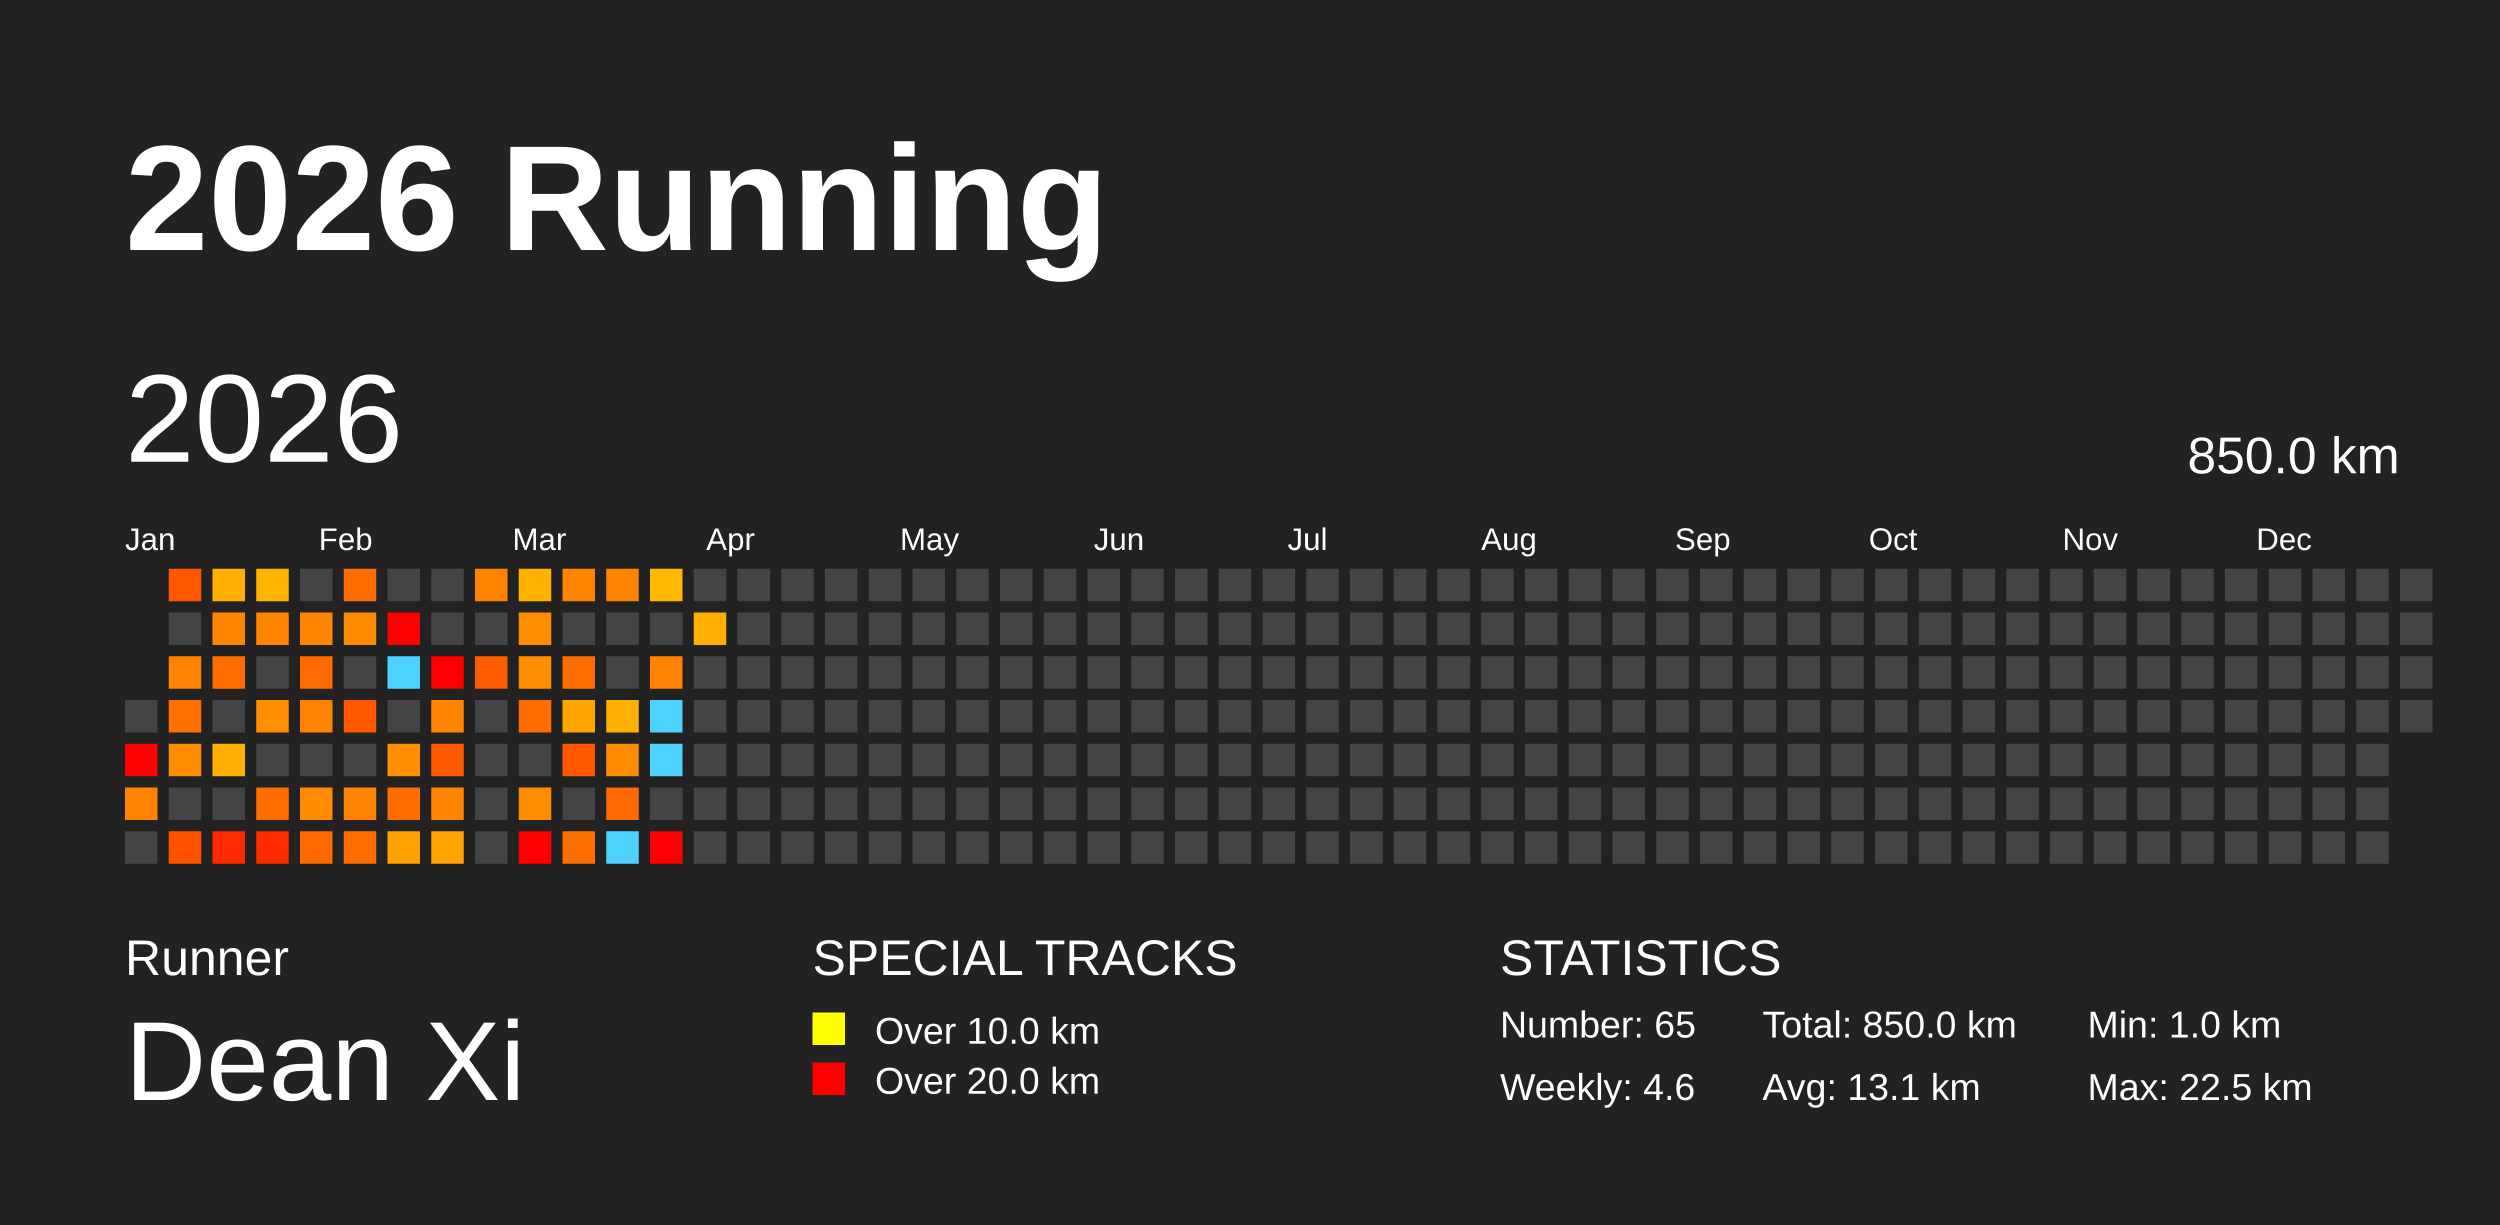
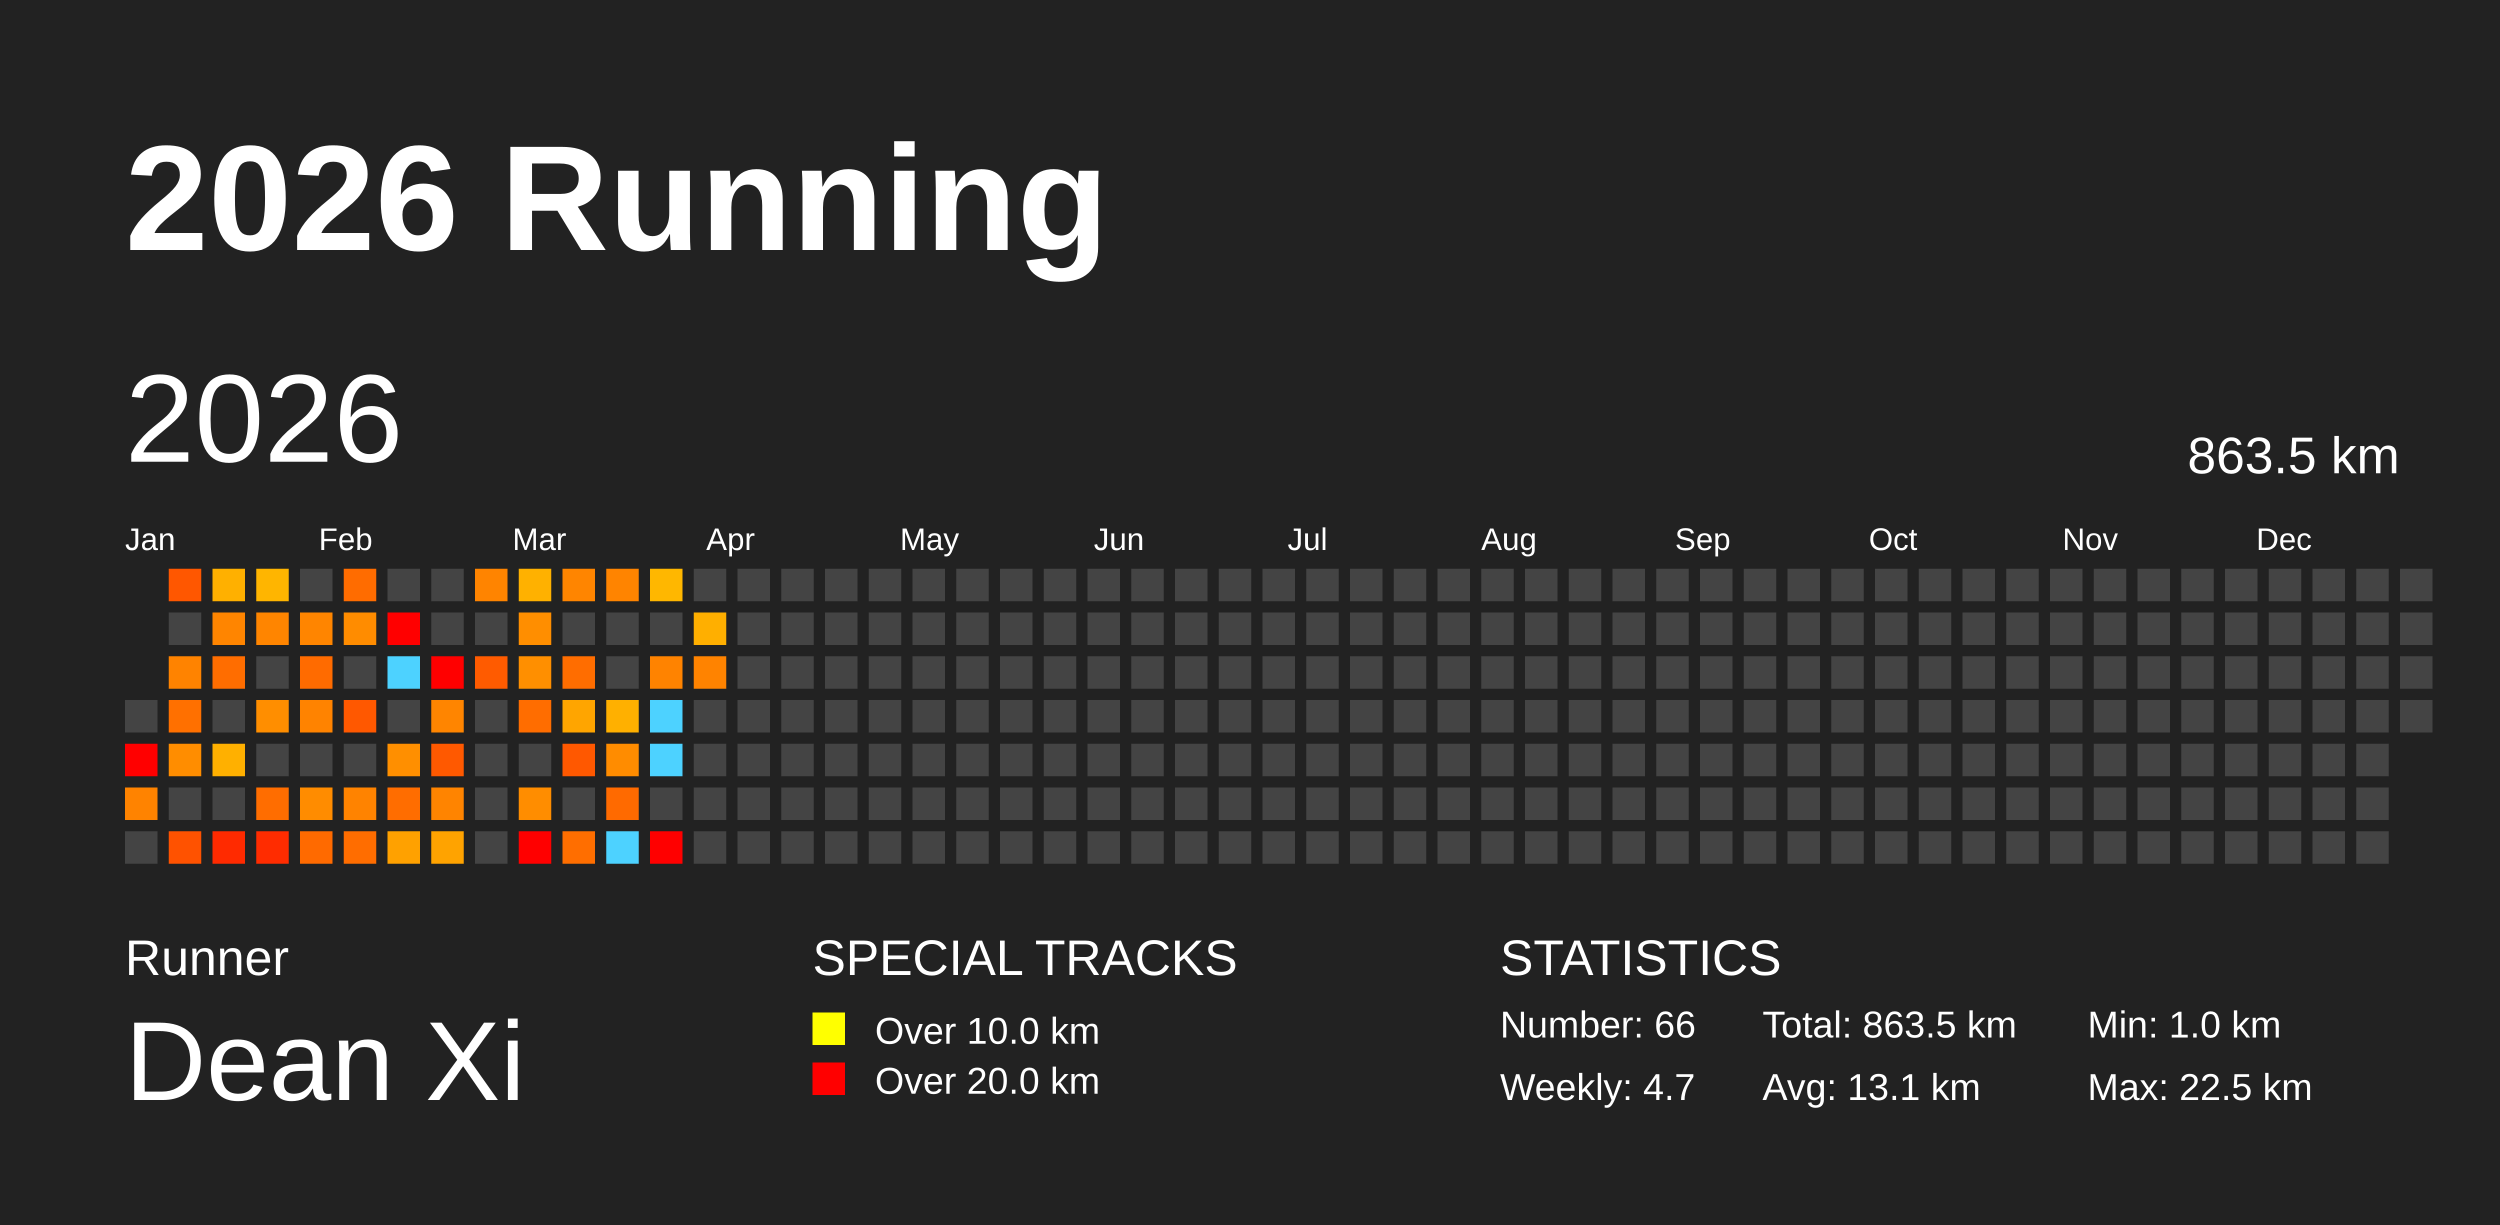
<svg xmlns="http://www.w3.org/2000/svg" baseProfile="full" height="98mm" version="1.1" viewBox="0,0,200,98" width="200mm">
  <defs />
  <rect fill="#222222" height="98" width="200" x="0" y="0" />
  <text fill="#FFFFFF" style="font-size:12px; font-family:Arial; font-weight:bold;" x="10" y="20">2026 Running</text>
  <text fill="#FFFFFF" style="font-size:4px; font-family:Arial" x="10" y="78">Runner</text>
  <text fill="#FFFFFF" style="font-size:9px; font-family:Arial" x="10" y="88">Dean Xi</text>
  <text fill="#FFFFFF" style="font-size:4px; font-family:Arial" x="65" y="78">SPECIAL TRACKS</text>
  <rect fill="yellow" height="2.6" width="2.6" x="65" y="81" />
  <text fill="#FFFFFF" style="font-size:3px; font-family:Arial" x="70" y="83.5">Over 10.0 km</text>
  <rect fill="red" height="2.6" width="2.6" x="65" y="85" />
  <text fill="#FFFFFF" style="font-size:3px; font-family:Arial" x="70" y="87.5">Over 20.0 km</text>
  <text fill="#FFFFFF" style="font-size:4px; font-family:Arial" x="120" y="78">STATISTICS</text>
-   <text fill="#FFFFFF" style="font-size:3px; font-family:Arial" x="120" y="83">Number: 65</text>
-   <text fill="#FFFFFF" style="font-size:3px; font-family:Arial" x="120" y="88">Weekly: 4.6</text>
-   <text fill="#FFFFFF" style="font-size:3px; font-family:Arial" x="141" y="83">Total: 850.0 km</text>
+   <text fill="#FFFFFF" style="font-size:3px; font-family:Arial" x="120" y="83">Number: 66</text>
+   <text fill="#FFFFFF" style="font-size:3px; font-family:Arial" x="120" y="88">Weekly: 4.7</text>
+   <text fill="#FFFFFF" style="font-size:3px; font-family:Arial" x="141" y="83">Total: 863.5 km</text>
  <text fill="#FFFFFF" style="font-size:3px; font-family:Arial" x="141" y="88">Avg: 13.1 km</text>
  <text fill="#FFFFFF" style="font-size:3px; font-family:Arial" x="167" y="83">Min: 1.0 km</text>
  <text fill="#FFFFFF" style="font-size:3px; font-family:Arial" x="167" y="88">Max: 22.5 km</text>
  <text dominant-baseline="hanging" fill="#FFFFFF" style="font-size:10.0px; font-family:Arial;" x="10" y="30">2026</text>
-   <text dominant-baseline="hanging" fill="#FFFFFF" style="font-size:4.125px; font-family:Arial;" x="175" y="35">850.0 km</text>
+   <text dominant-baseline="hanging" fill="#FFFFFF" style="font-size:4.125px; font-family:Arial;" x="175" y="35">863.5 km</text>
  <text fill="#FFFFFF" style="font-size:2.5px; font-family:Arial" x="10.0" y="44">Jan</text>
  <text fill="#FFFFFF" style="font-size:2.5px; font-family:Arial" x="25.5" y="44">Feb</text>
  <text fill="#FFFFFF" style="font-size:2.5px; font-family:Arial" x="41.0" y="44">Mar</text>
  <text fill="#FFFFFF" style="font-size:2.5px; font-family:Arial" x="56.5" y="44">Apr</text>
  <text fill="#FFFFFF" style="font-size:2.5px; font-family:Arial" x="72.0" y="44">May</text>
  <text fill="#FFFFFF" style="font-size:2.5px; font-family:Arial" x="87.5" y="44">Jun</text>
  <text fill="#FFFFFF" style="font-size:2.5px; font-family:Arial" x="103.0" y="44">Jul</text>
  <text fill="#FFFFFF" style="font-size:2.5px; font-family:Arial" x="118.5" y="44">Aug</text>
  <text fill="#FFFFFF" style="font-size:2.5px; font-family:Arial" x="134.0" y="44">Sep</text>
  <text fill="#FFFFFF" style="font-size:2.5px; font-family:Arial" x="149.5" y="44">Oct</text>
  <text fill="#FFFFFF" style="font-size:2.5px; font-family:Arial" x="165.0" y="44">Nov</text>
  <text fill="#FFFFFF" style="font-size:2.5px; font-family:Arial" x="180.5" y="44">Dec</text>
  <rect fill="#444444" height="2.6" width="2.6" x="10.0" y="56.0" />
  <rect fill="red" height="2.6" width="2.6" x="10.0" y="59.5" />
  <rect fill="#ff8300" height="2.6" width="2.6" x="10.0" y="63.0" />
  <rect fill="#444444" height="2.6" width="2.6" x="10.0" y="66.5" />
  <rect fill="#ff5700" height="2.6" width="2.6" x="13.5" y="45.5" />
  <rect fill="#444444" height="2.6" width="2.6" x="13.5" y="49.0" />
  <rect fill="#ff8300" height="2.6" width="2.6" x="13.5" y="52.5" />
  <rect fill="#ff7000" height="2.6" width="2.6" x="13.5" y="56.0" />
  <rect fill="#ff8d00" height="2.6" width="2.6" x="13.5" y="59.5" />
  <rect fill="#444444" height="2.6" width="2.6" x="13.5" y="63.0" />
  <rect fill="#ff5200" height="2.6" width="2.6" x="13.5" y="66.5" />
  <rect fill="#ffb000" height="2.6" width="2.6" x="17.0" y="45.5" />
  <rect fill="#ff8500" height="2.6" width="2.6" x="17.0" y="49.0" />
  <rect fill="#ff6d00" height="2.6" width="2.6" x="17.0" y="52.5" />
  <rect fill="#444444" height="2.6" width="2.6" x="17.0" y="56.0" />
  <rect fill="#ffb000" height="2.6" width="2.6" x="17.0" y="59.5" />
  <rect fill="#444444" height="2.6" width="2.6" x="17.0" y="63.0" />
  <rect fill="#ff2a00" height="2.6" width="2.6" x="17.0" y="66.5" />
  <rect fill="#ffb500" height="2.6" width="2.6" x="20.5" y="45.5" />
  <rect fill="#ff8500" height="2.6" width="2.6" x="20.5" y="49.0" />
  <rect fill="#444444" height="2.6" width="2.6" x="20.5" y="52.5" />
  <rect fill="#ff8e00" height="2.6" width="2.6" x="20.5" y="56.0" />
  <rect fill="#444444" height="2.6" width="2.6" x="20.5" y="59.5" />
  <rect fill="#ff6d00" height="2.6" width="2.6" x="20.5" y="63.0" />
  <rect fill="#ff2c00" height="2.6" width="2.6" x="20.5" y="66.5" />
  <rect fill="#444444" height="2.6" width="2.6" x="24.0" y="45.5" />
  <rect fill="#ff8500" height="2.6" width="2.6" x="24.0" y="49.0" />
  <rect fill="#ff6b00" height="2.6" width="2.6" x="24.0" y="52.5" />
  <rect fill="#ff8300" height="2.6" width="2.6" x="24.0" y="56.0" />
  <rect fill="#444444" height="2.6" width="2.6" x="24.0" y="59.5" />
  <rect fill="#ff8c00" height="2.6" width="2.6" x="24.0" y="63.0" />
  <rect fill="#ff6a00" height="2.6" width="2.6" x="24.0" y="66.5" />
  <rect fill="#ff6c00" height="2.6" width="2.6" x="27.5" y="45.5" />
  <rect fill="#ff8c00" height="2.6" width="2.6" x="27.5" y="49.0" />
  <rect fill="#444444" height="2.6" width="2.6" x="27.5" y="52.5" />
  <rect fill="#ff5800" height="2.6" width="2.6" x="27.5" y="56.0" />
  <rect fill="#444444" height="2.6" width="2.6" x="27.5" y="59.5" />
  <rect fill="#ff8300" height="2.6" width="2.6" x="27.5" y="63.0" />
  <rect fill="#ff6d00" height="2.6" width="2.6" x="27.5" y="66.5" />
  <rect fill="#444444" height="2.6" width="2.6" x="31.0" y="45.5" />
  <rect fill="red" height="2.6" width="2.6" x="31.0" y="49.0" />
  <rect fill="#4dd2ff" height="2.6" width="2.6" x="31.0" y="52.5" />
  <rect fill="#444444" height="2.6" width="2.6" x="31.0" y="56.0" />
  <rect fill="#ff8f00" height="2.6" width="2.6" x="31.0" y="59.5" />
  <rect fill="#ff6d00" height="2.6" width="2.6" x="31.0" y="63.0" />
  <rect fill="#ffa100" height="2.6" width="2.6" x="31.0" y="66.5" />
  <rect fill="#444444" height="2.6" width="2.6" x="34.5" y="45.5" />
  <rect fill="#444444" height="2.6" width="2.6" x="34.5" y="49.0" />
  <rect fill="red" height="2.6" width="2.6" x="34.5" y="52.5" />
  <rect fill="#ff8500" height="2.6" width="2.6" x="34.5" y="56.0" />
  <rect fill="#ff5900" height="2.6" width="2.6" x="34.5" y="59.5" />
  <rect fill="#ff8400" height="2.6" width="2.6" x="34.5" y="63.0" />
  <rect fill="#ffa300" height="2.6" width="2.6" x="34.5" y="66.5" />
  <rect fill="#ff8400" height="2.6" width="2.6" x="38.0" y="45.5" />
  <rect fill="#444444" height="2.6" width="2.6" x="38.0" y="49.0" />
  <rect fill="#ff5b00" height="2.6" width="2.6" x="38.0" y="52.5" />
  <rect fill="#444444" height="2.6" width="2.6" x="38.0" y="56.0" />
  <rect fill="#444444" height="2.6" width="2.6" x="38.0" y="59.5" />
  <rect fill="#444444" height="2.6" width="2.6" x="38.0" y="63.0" />
  <rect fill="#444444" height="2.6" width="2.6" x="38.0" y="66.5" />
  <rect fill="#ffb100" height="2.6" width="2.6" x="41.5" y="45.5" />
  <rect fill="#ff8e00" height="2.6" width="2.6" x="41.5" y="49.0" />
  <rect fill="#ff8f00" height="2.6" width="2.6" x="41.5" y="52.5" />
  <rect fill="#ff6d00" height="2.6" width="2.6" x="41.5" y="56.0" />
  <rect fill="#444444" height="2.6" width="2.6" x="41.5" y="59.5" />
  <rect fill="#ff8d00" height="2.6" width="2.6" x="41.5" y="63.0" />
  <rect fill="red" height="2.6" width="2.6" x="41.5" y="66.5" />
  <rect fill="#ff8500" height="2.6" width="2.6" x="45.0" y="45.5" />
  <rect fill="#444444" height="2.6" width="2.6" x="45.0" y="49.0" />
  <rect fill="#ff6d00" height="2.6" width="2.6" x="45.0" y="52.5" />
  <rect fill="#ffa500" height="2.6" width="2.6" x="45.0" y="56.0" />
  <rect fill="#ff5800" height="2.6" width="2.6" x="45.0" y="59.5" />
  <rect fill="#444444" height="2.6" width="2.6" x="45.0" y="63.0" />
  <rect fill="#ff6e00" height="2.6" width="2.6" x="45.0" y="66.5" />
  <rect fill="#ff8400" height="2.6" width="2.6" x="48.5" y="45.5" />
  <rect fill="#444444" height="2.6" width="2.6" x="48.5" y="49.0" />
  <rect fill="#444444" height="2.6" width="2.6" x="48.5" y="52.5" />
  <rect fill="#ffb000" height="2.6" width="2.6" x="48.5" y="56.0" />
  <rect fill="#ff8c00" height="2.6" width="2.6" x="48.5" y="59.5" />
  <rect fill="#ff6a00" height="2.6" width="2.6" x="48.5" y="63.0" />
  <rect fill="#4dd2ff" height="2.6" width="2.6" x="48.5" y="66.5" />
  <rect fill="#ffb700" height="2.6" width="2.6" x="52.0" y="45.5" />
  <rect fill="#444444" height="2.6" width="2.6" x="52.0" y="49.0" />
  <rect fill="#ff8300" height="2.6" width="2.6" x="52.0" y="52.5" />
  <rect fill="#4dd2ff" height="2.6" width="2.6" x="52.0" y="56.0" />
  <rect fill="#4dd2ff" height="2.6" width="2.6" x="52.0" y="59.5" />
  <rect fill="#444444" height="2.6" width="2.6" x="52.0" y="63.0" />
  <rect fill="red" height="2.6" width="2.6" x="52.0" y="66.5" />
  <rect fill="#444444" height="2.6" width="2.6" x="55.5" y="45.5" />
  <rect fill="#ffaf00" height="2.6" width="2.6" x="55.5" y="49.0" />
-   <rect fill="#444444" height="2.6" width="2.6" x="55.5" y="52.5" />
+   <rect fill="#ff8300" height="2.6" width="2.6" x="55.5" y="52.5" />
  <rect fill="#444444" height="2.6" width="2.6" x="55.5" y="56.0" />
  <rect fill="#444444" height="2.6" width="2.6" x="55.5" y="59.5" />
  <rect fill="#444444" height="2.6" width="2.6" x="55.5" y="63.0" />
  <rect fill="#444444" height="2.6" width="2.6" x="55.5" y="66.5" />
  <rect fill="#444444" height="2.6" width="2.6" x="59.0" y="45.5" />
  <rect fill="#444444" height="2.6" width="2.6" x="59.0" y="49.0" />
  <rect fill="#444444" height="2.6" width="2.6" x="59.0" y="52.5" />
  <rect fill="#444444" height="2.6" width="2.6" x="59.0" y="56.0" />
  <rect fill="#444444" height="2.6" width="2.6" x="59.0" y="59.5" />
  <rect fill="#444444" height="2.6" width="2.6" x="59.0" y="63.0" />
  <rect fill="#444444" height="2.6" width="2.6" x="59.0" y="66.5" />
  <rect fill="#444444" height="2.6" width="2.6" x="62.5" y="45.5" />
  <rect fill="#444444" height="2.6" width="2.6" x="62.5" y="49.0" />
  <rect fill="#444444" height="2.6" width="2.6" x="62.5" y="52.5" />
  <rect fill="#444444" height="2.6" width="2.6" x="62.5" y="56.0" />
  <rect fill="#444444" height="2.6" width="2.6" x="62.5" y="59.5" />
  <rect fill="#444444" height="2.6" width="2.6" x="62.5" y="63.0" />
  <rect fill="#444444" height="2.6" width="2.6" x="62.5" y="66.5" />
  <rect fill="#444444" height="2.6" width="2.6" x="66.0" y="45.5" />
  <rect fill="#444444" height="2.6" width="2.6" x="66.0" y="49.0" />
  <rect fill="#444444" height="2.6" width="2.6" x="66.0" y="52.5" />
  <rect fill="#444444" height="2.6" width="2.6" x="66.0" y="56.0" />
  <rect fill="#444444" height="2.6" width="2.6" x="66.0" y="59.5" />
  <rect fill="#444444" height="2.6" width="2.6" x="66.0" y="63.0" />
  <rect fill="#444444" height="2.6" width="2.6" x="66.0" y="66.5" />
  <rect fill="#444444" height="2.6" width="2.6" x="69.5" y="45.5" />
  <rect fill="#444444" height="2.6" width="2.6" x="69.5" y="49.0" />
  <rect fill="#444444" height="2.6" width="2.6" x="69.5" y="52.5" />
  <rect fill="#444444" height="2.6" width="2.6" x="69.5" y="56.0" />
  <rect fill="#444444" height="2.6" width="2.6" x="69.5" y="59.5" />
  <rect fill="#444444" height="2.6" width="2.6" x="69.5" y="63.0" />
  <rect fill="#444444" height="2.6" width="2.6" x="69.5" y="66.5" />
  <rect fill="#444444" height="2.6" width="2.6" x="73.0" y="45.5" />
  <rect fill="#444444" height="2.6" width="2.6" x="73.0" y="49.0" />
  <rect fill="#444444" height="2.6" width="2.6" x="73.0" y="52.5" />
  <rect fill="#444444" height="2.6" width="2.6" x="73.0" y="56.0" />
  <rect fill="#444444" height="2.6" width="2.6" x="73.0" y="59.5" />
  <rect fill="#444444" height="2.6" width="2.6" x="73.0" y="63.0" />
  <rect fill="#444444" height="2.6" width="2.6" x="73.0" y="66.5" />
  <rect fill="#444444" height="2.6" width="2.6" x="76.5" y="45.5" />
  <rect fill="#444444" height="2.6" width="2.6" x="76.5" y="49.0" />
  <rect fill="#444444" height="2.6" width="2.6" x="76.5" y="52.5" />
  <rect fill="#444444" height="2.6" width="2.6" x="76.5" y="56.0" />
  <rect fill="#444444" height="2.6" width="2.6" x="76.5" y="59.5" />
  <rect fill="#444444" height="2.6" width="2.6" x="76.5" y="63.0" />
  <rect fill="#444444" height="2.6" width="2.6" x="76.5" y="66.5" />
  <rect fill="#444444" height="2.6" width="2.6" x="80.0" y="45.5" />
  <rect fill="#444444" height="2.6" width="2.6" x="80.0" y="49.0" />
  <rect fill="#444444" height="2.6" width="2.6" x="80.0" y="52.5" />
  <rect fill="#444444" height="2.6" width="2.6" x="80.0" y="56.0" />
  <rect fill="#444444" height="2.6" width="2.6" x="80.0" y="59.5" />
  <rect fill="#444444" height="2.6" width="2.6" x="80.0" y="63.0" />
  <rect fill="#444444" height="2.6" width="2.6" x="80.0" y="66.5" />
  <rect fill="#444444" height="2.6" width="2.6" x="83.5" y="45.5" />
  <rect fill="#444444" height="2.6" width="2.6" x="83.5" y="49.0" />
  <rect fill="#444444" height="2.6" width="2.6" x="83.5" y="52.5" />
  <rect fill="#444444" height="2.6" width="2.6" x="83.5" y="56.0" />
  <rect fill="#444444" height="2.6" width="2.6" x="83.5" y="59.5" />
  <rect fill="#444444" height="2.6" width="2.6" x="83.5" y="63.0" />
  <rect fill="#444444" height="2.6" width="2.6" x="83.5" y="66.5" />
  <rect fill="#444444" height="2.6" width="2.6" x="87.0" y="45.5" />
  <rect fill="#444444" height="2.6" width="2.6" x="87.0" y="49.0" />
  <rect fill="#444444" height="2.6" width="2.6" x="87.0" y="52.5" />
  <rect fill="#444444" height="2.6" width="2.6" x="87.0" y="56.0" />
  <rect fill="#444444" height="2.6" width="2.6" x="87.0" y="59.5" />
  <rect fill="#444444" height="2.6" width="2.6" x="87.0" y="63.0" />
  <rect fill="#444444" height="2.6" width="2.6" x="87.0" y="66.5" />
  <rect fill="#444444" height="2.6" width="2.6" x="90.5" y="45.5" />
  <rect fill="#444444" height="2.6" width="2.6" x="90.5" y="49.0" />
  <rect fill="#444444" height="2.6" width="2.6" x="90.5" y="52.5" />
  <rect fill="#444444" height="2.6" width="2.6" x="90.5" y="56.0" />
  <rect fill="#444444" height="2.6" width="2.6" x="90.5" y="59.5" />
  <rect fill="#444444" height="2.6" width="2.6" x="90.5" y="63.0" />
  <rect fill="#444444" height="2.6" width="2.6" x="90.5" y="66.5" />
  <rect fill="#444444" height="2.6" width="2.6" x="94.0" y="45.5" />
  <rect fill="#444444" height="2.6" width="2.6" x="94.0" y="49.0" />
  <rect fill="#444444" height="2.6" width="2.6" x="94.0" y="52.5" />
  <rect fill="#444444" height="2.6" width="2.6" x="94.0" y="56.0" />
  <rect fill="#444444" height="2.6" width="2.6" x="94.0" y="59.5" />
  <rect fill="#444444" height="2.6" width="2.6" x="94.0" y="63.0" />
  <rect fill="#444444" height="2.6" width="2.6" x="94.0" y="66.5" />
  <rect fill="#444444" height="2.6" width="2.6" x="97.5" y="45.5" />
  <rect fill="#444444" height="2.6" width="2.6" x="97.5" y="49.0" />
  <rect fill="#444444" height="2.6" width="2.6" x="97.5" y="52.5" />
  <rect fill="#444444" height="2.6" width="2.6" x="97.5" y="56.0" />
  <rect fill="#444444" height="2.6" width="2.6" x="97.5" y="59.5" />
  <rect fill="#444444" height="2.6" width="2.6" x="97.5" y="63.0" />
  <rect fill="#444444" height="2.6" width="2.6" x="97.5" y="66.5" />
  <rect fill="#444444" height="2.6" width="2.6" x="101.0" y="45.5" />
  <rect fill="#444444" height="2.6" width="2.6" x="101.0" y="49.0" />
  <rect fill="#444444" height="2.6" width="2.6" x="101.0" y="52.5" />
  <rect fill="#444444" height="2.6" width="2.6" x="101.0" y="56.0" />
  <rect fill="#444444" height="2.6" width="2.6" x="101.0" y="59.5" />
  <rect fill="#444444" height="2.6" width="2.6" x="101.0" y="63.0" />
  <rect fill="#444444" height="2.6" width="2.6" x="101.0" y="66.5" />
  <rect fill="#444444" height="2.6" width="2.6" x="104.5" y="45.5" />
  <rect fill="#444444" height="2.6" width="2.6" x="104.5" y="49.0" />
  <rect fill="#444444" height="2.6" width="2.6" x="104.5" y="52.5" />
  <rect fill="#444444" height="2.6" width="2.6" x="104.5" y="56.0" />
  <rect fill="#444444" height="2.6" width="2.6" x="104.5" y="59.5" />
  <rect fill="#444444" height="2.6" width="2.6" x="104.5" y="63.0" />
  <rect fill="#444444" height="2.6" width="2.6" x="104.5" y="66.5" />
  <rect fill="#444444" height="2.6" width="2.6" x="108.0" y="45.5" />
  <rect fill="#444444" height="2.6" width="2.6" x="108.0" y="49.0" />
  <rect fill="#444444" height="2.6" width="2.6" x="108.0" y="52.5" />
  <rect fill="#444444" height="2.6" width="2.6" x="108.0" y="56.0" />
  <rect fill="#444444" height="2.6" width="2.6" x="108.0" y="59.5" />
  <rect fill="#444444" height="2.6" width="2.6" x="108.0" y="63.0" />
  <rect fill="#444444" height="2.6" width="2.6" x="108.0" y="66.5" />
  <rect fill="#444444" height="2.6" width="2.6" x="111.5" y="45.5" />
  <rect fill="#444444" height="2.6" width="2.6" x="111.5" y="49.0" />
  <rect fill="#444444" height="2.6" width="2.6" x="111.5" y="52.5" />
  <rect fill="#444444" height="2.6" width="2.6" x="111.5" y="56.0" />
  <rect fill="#444444" height="2.6" width="2.6" x="111.5" y="59.5" />
  <rect fill="#444444" height="2.6" width="2.6" x="111.5" y="63.0" />
  <rect fill="#444444" height="2.6" width="2.6" x="111.5" y="66.5" />
  <rect fill="#444444" height="2.6" width="2.6" x="115.0" y="45.5" />
  <rect fill="#444444" height="2.6" width="2.6" x="115.0" y="49.0" />
  <rect fill="#444444" height="2.6" width="2.6" x="115.0" y="52.5" />
  <rect fill="#444444" height="2.6" width="2.6" x="115.0" y="56.0" />
  <rect fill="#444444" height="2.6" width="2.6" x="115.0" y="59.5" />
  <rect fill="#444444" height="2.6" width="2.6" x="115.0" y="63.0" />
  <rect fill="#444444" height="2.6" width="2.6" x="115.0" y="66.5" />
  <rect fill="#444444" height="2.6" width="2.6" x="118.5" y="45.5" />
  <rect fill="#444444" height="2.6" width="2.6" x="118.5" y="49.0" />
  <rect fill="#444444" height="2.6" width="2.6" x="118.5" y="52.5" />
  <rect fill="#444444" height="2.6" width="2.6" x="118.5" y="56.0" />
  <rect fill="#444444" height="2.6" width="2.6" x="118.5" y="59.5" />
  <rect fill="#444444" height="2.6" width="2.6" x="118.5" y="63.0" />
  <rect fill="#444444" height="2.6" width="2.6" x="118.5" y="66.5" />
  <rect fill="#444444" height="2.6" width="2.6" x="122.0" y="45.5" />
  <rect fill="#444444" height="2.6" width="2.6" x="122.0" y="49.0" />
  <rect fill="#444444" height="2.6" width="2.6" x="122.0" y="52.5" />
  <rect fill="#444444" height="2.6" width="2.6" x="122.0" y="56.0" />
  <rect fill="#444444" height="2.6" width="2.6" x="122.0" y="59.5" />
  <rect fill="#444444" height="2.6" width="2.6" x="122.0" y="63.0" />
  <rect fill="#444444" height="2.6" width="2.6" x="122.0" y="66.5" />
  <rect fill="#444444" height="2.6" width="2.6" x="125.5" y="45.5" />
  <rect fill="#444444" height="2.6" width="2.6" x="125.5" y="49.0" />
  <rect fill="#444444" height="2.6" width="2.6" x="125.5" y="52.5" />
  <rect fill="#444444" height="2.6" width="2.6" x="125.5" y="56.0" />
  <rect fill="#444444" height="2.6" width="2.6" x="125.5" y="59.5" />
  <rect fill="#444444" height="2.6" width="2.6" x="125.5" y="63.0" />
  <rect fill="#444444" height="2.6" width="2.6" x="125.5" y="66.5" />
  <rect fill="#444444" height="2.6" width="2.6" x="129.0" y="45.5" />
  <rect fill="#444444" height="2.6" width="2.6" x="129.0" y="49.0" />
  <rect fill="#444444" height="2.6" width="2.6" x="129.0" y="52.5" />
  <rect fill="#444444" height="2.6" width="2.6" x="129.0" y="56.0" />
  <rect fill="#444444" height="2.6" width="2.6" x="129.0" y="59.5" />
  <rect fill="#444444" height="2.6" width="2.6" x="129.0" y="63.0" />
  <rect fill="#444444" height="2.6" width="2.6" x="129.0" y="66.5" />
  <rect fill="#444444" height="2.6" width="2.6" x="132.5" y="45.5" />
  <rect fill="#444444" height="2.6" width="2.6" x="132.5" y="49.0" />
  <rect fill="#444444" height="2.6" width="2.6" x="132.5" y="52.5" />
  <rect fill="#444444" height="2.6" width="2.6" x="132.5" y="56.0" />
  <rect fill="#444444" height="2.6" width="2.6" x="132.5" y="59.5" />
  <rect fill="#444444" height="2.6" width="2.6" x="132.5" y="63.0" />
  <rect fill="#444444" height="2.6" width="2.6" x="132.5" y="66.5" />
  <rect fill="#444444" height="2.6" width="2.6" x="136.0" y="45.5" />
  <rect fill="#444444" height="2.6" width="2.6" x="136.0" y="49.0" />
  <rect fill="#444444" height="2.6" width="2.6" x="136.0" y="52.5" />
  <rect fill="#444444" height="2.6" width="2.6" x="136.0" y="56.0" />
  <rect fill="#444444" height="2.6" width="2.6" x="136.0" y="59.5" />
  <rect fill="#444444" height="2.6" width="2.6" x="136.0" y="63.0" />
  <rect fill="#444444" height="2.6" width="2.6" x="136.0" y="66.5" />
  <rect fill="#444444" height="2.6" width="2.6" x="139.5" y="45.5" />
  <rect fill="#444444" height="2.6" width="2.6" x="139.5" y="49.0" />
  <rect fill="#444444" height="2.6" width="2.6" x="139.5" y="52.5" />
  <rect fill="#444444" height="2.6" width="2.6" x="139.5" y="56.0" />
  <rect fill="#444444" height="2.6" width="2.6" x="139.5" y="59.5" />
  <rect fill="#444444" height="2.6" width="2.6" x="139.5" y="63.0" />
  <rect fill="#444444" height="2.6" width="2.6" x="139.5" y="66.5" />
  <rect fill="#444444" height="2.6" width="2.6" x="143.0" y="45.5" />
  <rect fill="#444444" height="2.6" width="2.6" x="143.0" y="49.0" />
  <rect fill="#444444" height="2.6" width="2.6" x="143.0" y="52.5" />
  <rect fill="#444444" height="2.6" width="2.6" x="143.0" y="56.0" />
  <rect fill="#444444" height="2.6" width="2.6" x="143.0" y="59.5" />
  <rect fill="#444444" height="2.6" width="2.6" x="143.0" y="63.0" />
  <rect fill="#444444" height="2.6" width="2.6" x="143.0" y="66.5" />
  <rect fill="#444444" height="2.6" width="2.6" x="146.5" y="45.5" />
  <rect fill="#444444" height="2.6" width="2.6" x="146.5" y="49.0" />
  <rect fill="#444444" height="2.6" width="2.6" x="146.5" y="52.5" />
  <rect fill="#444444" height="2.6" width="2.6" x="146.5" y="56.0" />
  <rect fill="#444444" height="2.6" width="2.6" x="146.5" y="59.5" />
  <rect fill="#444444" height="2.6" width="2.6" x="146.5" y="63.0" />
  <rect fill="#444444" height="2.6" width="2.6" x="146.5" y="66.5" />
  <rect fill="#444444" height="2.6" width="2.6" x="150.0" y="45.5" />
  <rect fill="#444444" height="2.6" width="2.6" x="150.0" y="49.0" />
  <rect fill="#444444" height="2.6" width="2.6" x="150.0" y="52.5" />
  <rect fill="#444444" height="2.6" width="2.6" x="150.0" y="56.0" />
  <rect fill="#444444" height="2.6" width="2.6" x="150.0" y="59.5" />
  <rect fill="#444444" height="2.6" width="2.6" x="150.0" y="63.0" />
  <rect fill="#444444" height="2.6" width="2.6" x="150.0" y="66.5" />
  <rect fill="#444444" height="2.6" width="2.6" x="153.5" y="45.5" />
  <rect fill="#444444" height="2.6" width="2.6" x="153.5" y="49.0" />
  <rect fill="#444444" height="2.6" width="2.6" x="153.5" y="52.5" />
  <rect fill="#444444" height="2.6" width="2.6" x="153.5" y="56.0" />
  <rect fill="#444444" height="2.6" width="2.6" x="153.5" y="59.5" />
  <rect fill="#444444" height="2.6" width="2.6" x="153.5" y="63.0" />
  <rect fill="#444444" height="2.6" width="2.6" x="153.5" y="66.5" />
  <rect fill="#444444" height="2.6" width="2.6" x="157.0" y="45.5" />
  <rect fill="#444444" height="2.6" width="2.6" x="157.0" y="49.0" />
  <rect fill="#444444" height="2.6" width="2.6" x="157.0" y="52.5" />
  <rect fill="#444444" height="2.6" width="2.6" x="157.0" y="56.0" />
  <rect fill="#444444" height="2.6" width="2.6" x="157.0" y="59.5" />
  <rect fill="#444444" height="2.6" width="2.6" x="157.0" y="63.0" />
  <rect fill="#444444" height="2.6" width="2.6" x="157.0" y="66.5" />
  <rect fill="#444444" height="2.6" width="2.6" x="160.5" y="45.5" />
  <rect fill="#444444" height="2.6" width="2.6" x="160.5" y="49.0" />
  <rect fill="#444444" height="2.6" width="2.6" x="160.5" y="52.5" />
  <rect fill="#444444" height="2.6" width="2.6" x="160.5" y="56.0" />
  <rect fill="#444444" height="2.6" width="2.6" x="160.5" y="59.5" />
  <rect fill="#444444" height="2.6" width="2.6" x="160.5" y="63.0" />
  <rect fill="#444444" height="2.6" width="2.6" x="160.5" y="66.5" />
  <rect fill="#444444" height="2.6" width="2.6" x="164.0" y="45.5" />
  <rect fill="#444444" height="2.6" width="2.6" x="164.0" y="49.0" />
  <rect fill="#444444" height="2.6" width="2.6" x="164.0" y="52.5" />
  <rect fill="#444444" height="2.6" width="2.6" x="164.0" y="56.0" />
  <rect fill="#444444" height="2.6" width="2.6" x="164.0" y="59.5" />
  <rect fill="#444444" height="2.6" width="2.6" x="164.0" y="63.0" />
  <rect fill="#444444" height="2.6" width="2.6" x="164.0" y="66.5" />
  <rect fill="#444444" height="2.6" width="2.6" x="167.5" y="45.5" />
  <rect fill="#444444" height="2.6" width="2.6" x="167.5" y="49.0" />
  <rect fill="#444444" height="2.6" width="2.6" x="167.5" y="52.5" />
  <rect fill="#444444" height="2.6" width="2.6" x="167.5" y="56.0" />
  <rect fill="#444444" height="2.6" width="2.6" x="167.5" y="59.5" />
  <rect fill="#444444" height="2.6" width="2.6" x="167.5" y="63.0" />
  <rect fill="#444444" height="2.6" width="2.6" x="167.5" y="66.5" />
  <rect fill="#444444" height="2.6" width="2.6" x="171.0" y="45.5" />
  <rect fill="#444444" height="2.6" width="2.6" x="171.0" y="49.0" />
  <rect fill="#444444" height="2.6" width="2.6" x="171.0" y="52.5" />
  <rect fill="#444444" height="2.6" width="2.6" x="171.0" y="56.0" />
  <rect fill="#444444" height="2.6" width="2.6" x="171.0" y="59.5" />
  <rect fill="#444444" height="2.6" width="2.6" x="171.0" y="63.0" />
  <rect fill="#444444" height="2.6" width="2.6" x="171.0" y="66.5" />
  <rect fill="#444444" height="2.6" width="2.6" x="174.5" y="45.5" />
  <rect fill="#444444" height="2.6" width="2.6" x="174.5" y="49.0" />
  <rect fill="#444444" height="2.6" width="2.6" x="174.5" y="52.5" />
  <rect fill="#444444" height="2.6" width="2.6" x="174.5" y="56.0" />
  <rect fill="#444444" height="2.6" width="2.6" x="174.5" y="59.5" />
  <rect fill="#444444" height="2.6" width="2.6" x="174.5" y="63.0" />
  <rect fill="#444444" height="2.6" width="2.6" x="174.5" y="66.5" />
  <rect fill="#444444" height="2.6" width="2.6" x="178.0" y="45.5" />
  <rect fill="#444444" height="2.6" width="2.6" x="178.0" y="49.0" />
  <rect fill="#444444" height="2.6" width="2.6" x="178.0" y="52.5" />
  <rect fill="#444444" height="2.6" width="2.6" x="178.0" y="56.0" />
  <rect fill="#444444" height="2.6" width="2.6" x="178.0" y="59.5" />
  <rect fill="#444444" height="2.6" width="2.6" x="178.0" y="63.0" />
  <rect fill="#444444" height="2.6" width="2.6" x="178.0" y="66.5" />
  <rect fill="#444444" height="2.6" width="2.6" x="181.5" y="45.5" />
  <rect fill="#444444" height="2.6" width="2.6" x="181.5" y="49.0" />
  <rect fill="#444444" height="2.6" width="2.6" x="181.5" y="52.5" />
  <rect fill="#444444" height="2.6" width="2.6" x="181.5" y="56.0" />
  <rect fill="#444444" height="2.6" width="2.6" x="181.5" y="59.5" />
  <rect fill="#444444" height="2.6" width="2.6" x="181.5" y="63.0" />
  <rect fill="#444444" height="2.6" width="2.6" x="181.5" y="66.5" />
  <rect fill="#444444" height="2.6" width="2.6" x="185.0" y="45.5" />
  <rect fill="#444444" height="2.6" width="2.6" x="185.0" y="49.0" />
  <rect fill="#444444" height="2.6" width="2.6" x="185.0" y="52.5" />
  <rect fill="#444444" height="2.6" width="2.6" x="185.0" y="56.0" />
  <rect fill="#444444" height="2.6" width="2.6" x="185.0" y="59.5" />
  <rect fill="#444444" height="2.6" width="2.6" x="185.0" y="63.0" />
  <rect fill="#444444" height="2.6" width="2.6" x="185.0" y="66.5" />
  <rect fill="#444444" height="2.6" width="2.6" x="188.5" y="45.5" />
  <rect fill="#444444" height="2.6" width="2.6" x="188.5" y="49.0" />
  <rect fill="#444444" height="2.6" width="2.6" x="188.5" y="52.5" />
  <rect fill="#444444" height="2.6" width="2.6" x="188.5" y="56.0" />
  <rect fill="#444444" height="2.6" width="2.6" x="188.5" y="59.5" />
  <rect fill="#444444" height="2.6" width="2.6" x="188.5" y="63.0" />
  <rect fill="#444444" height="2.6" width="2.6" x="188.5" y="66.5" />
  <rect fill="#444444" height="2.6" width="2.6" x="192.0" y="45.5" />
  <rect fill="#444444" height="2.6" width="2.6" x="192.0" y="49.0" />
  <rect fill="#444444" height="2.6" width="2.6" x="192.0" y="52.5" />
  <rect fill="#444444" height="2.6" width="2.6" x="192.0" y="56.0" />
</svg>
